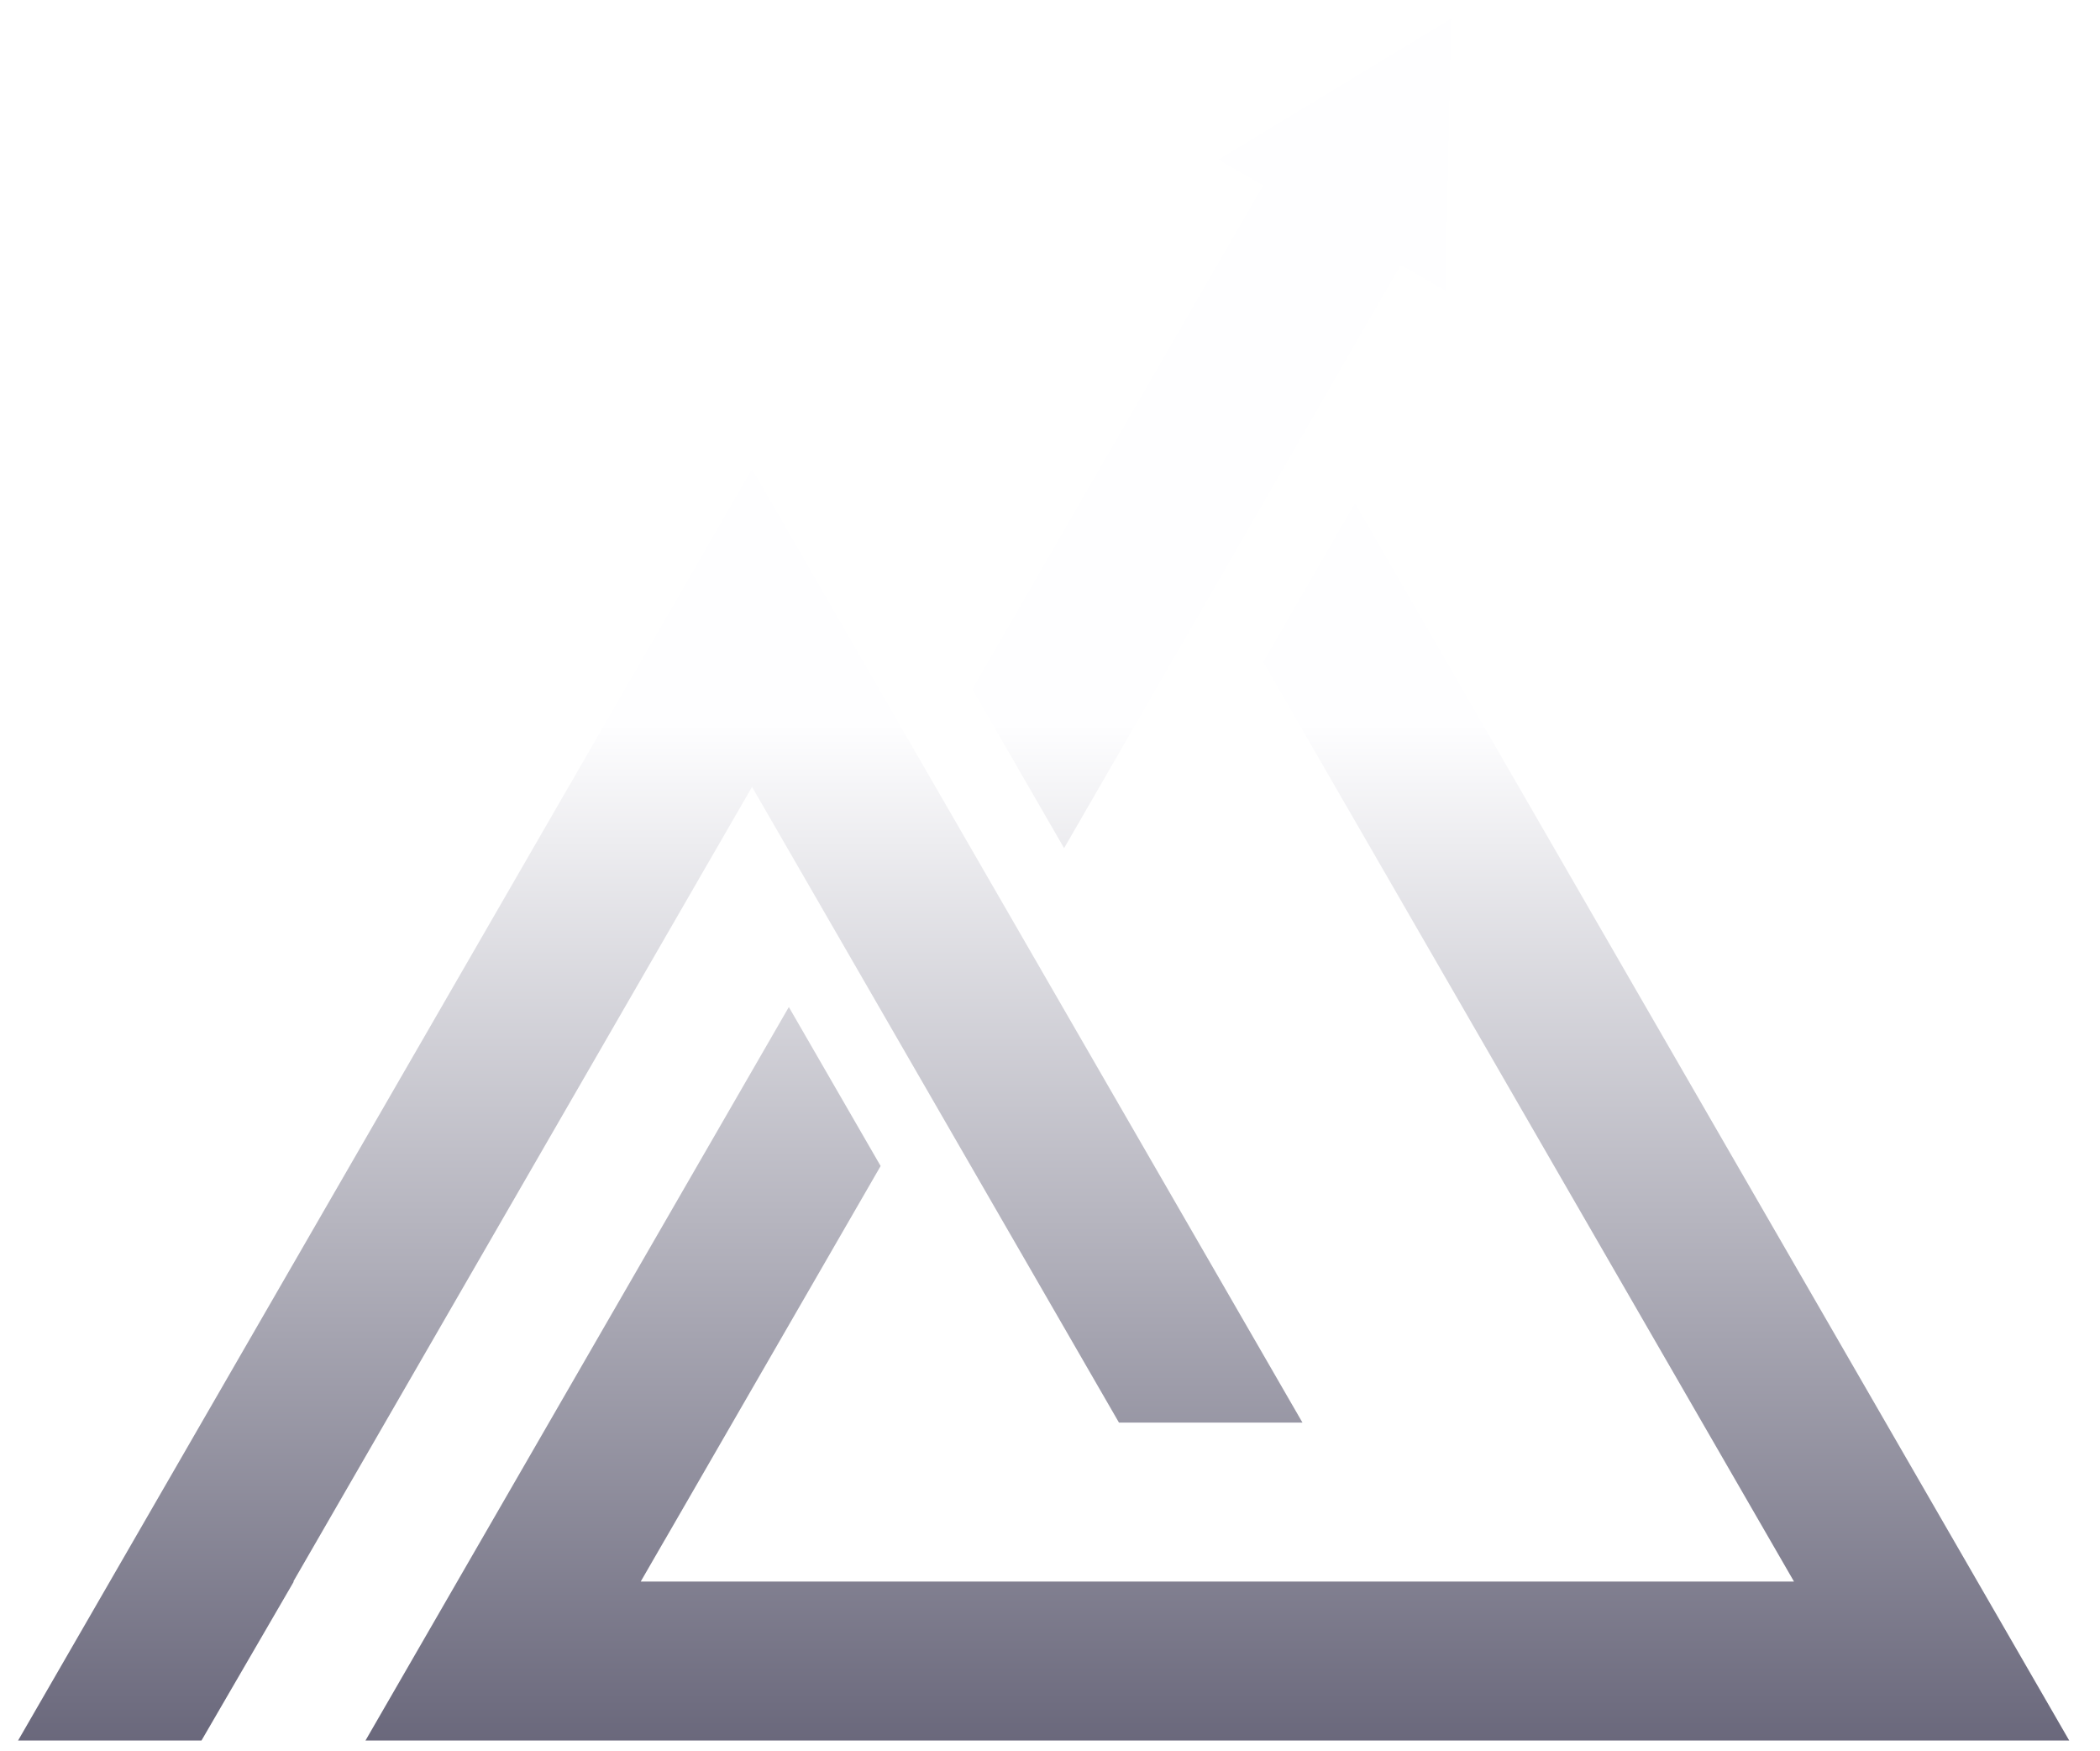
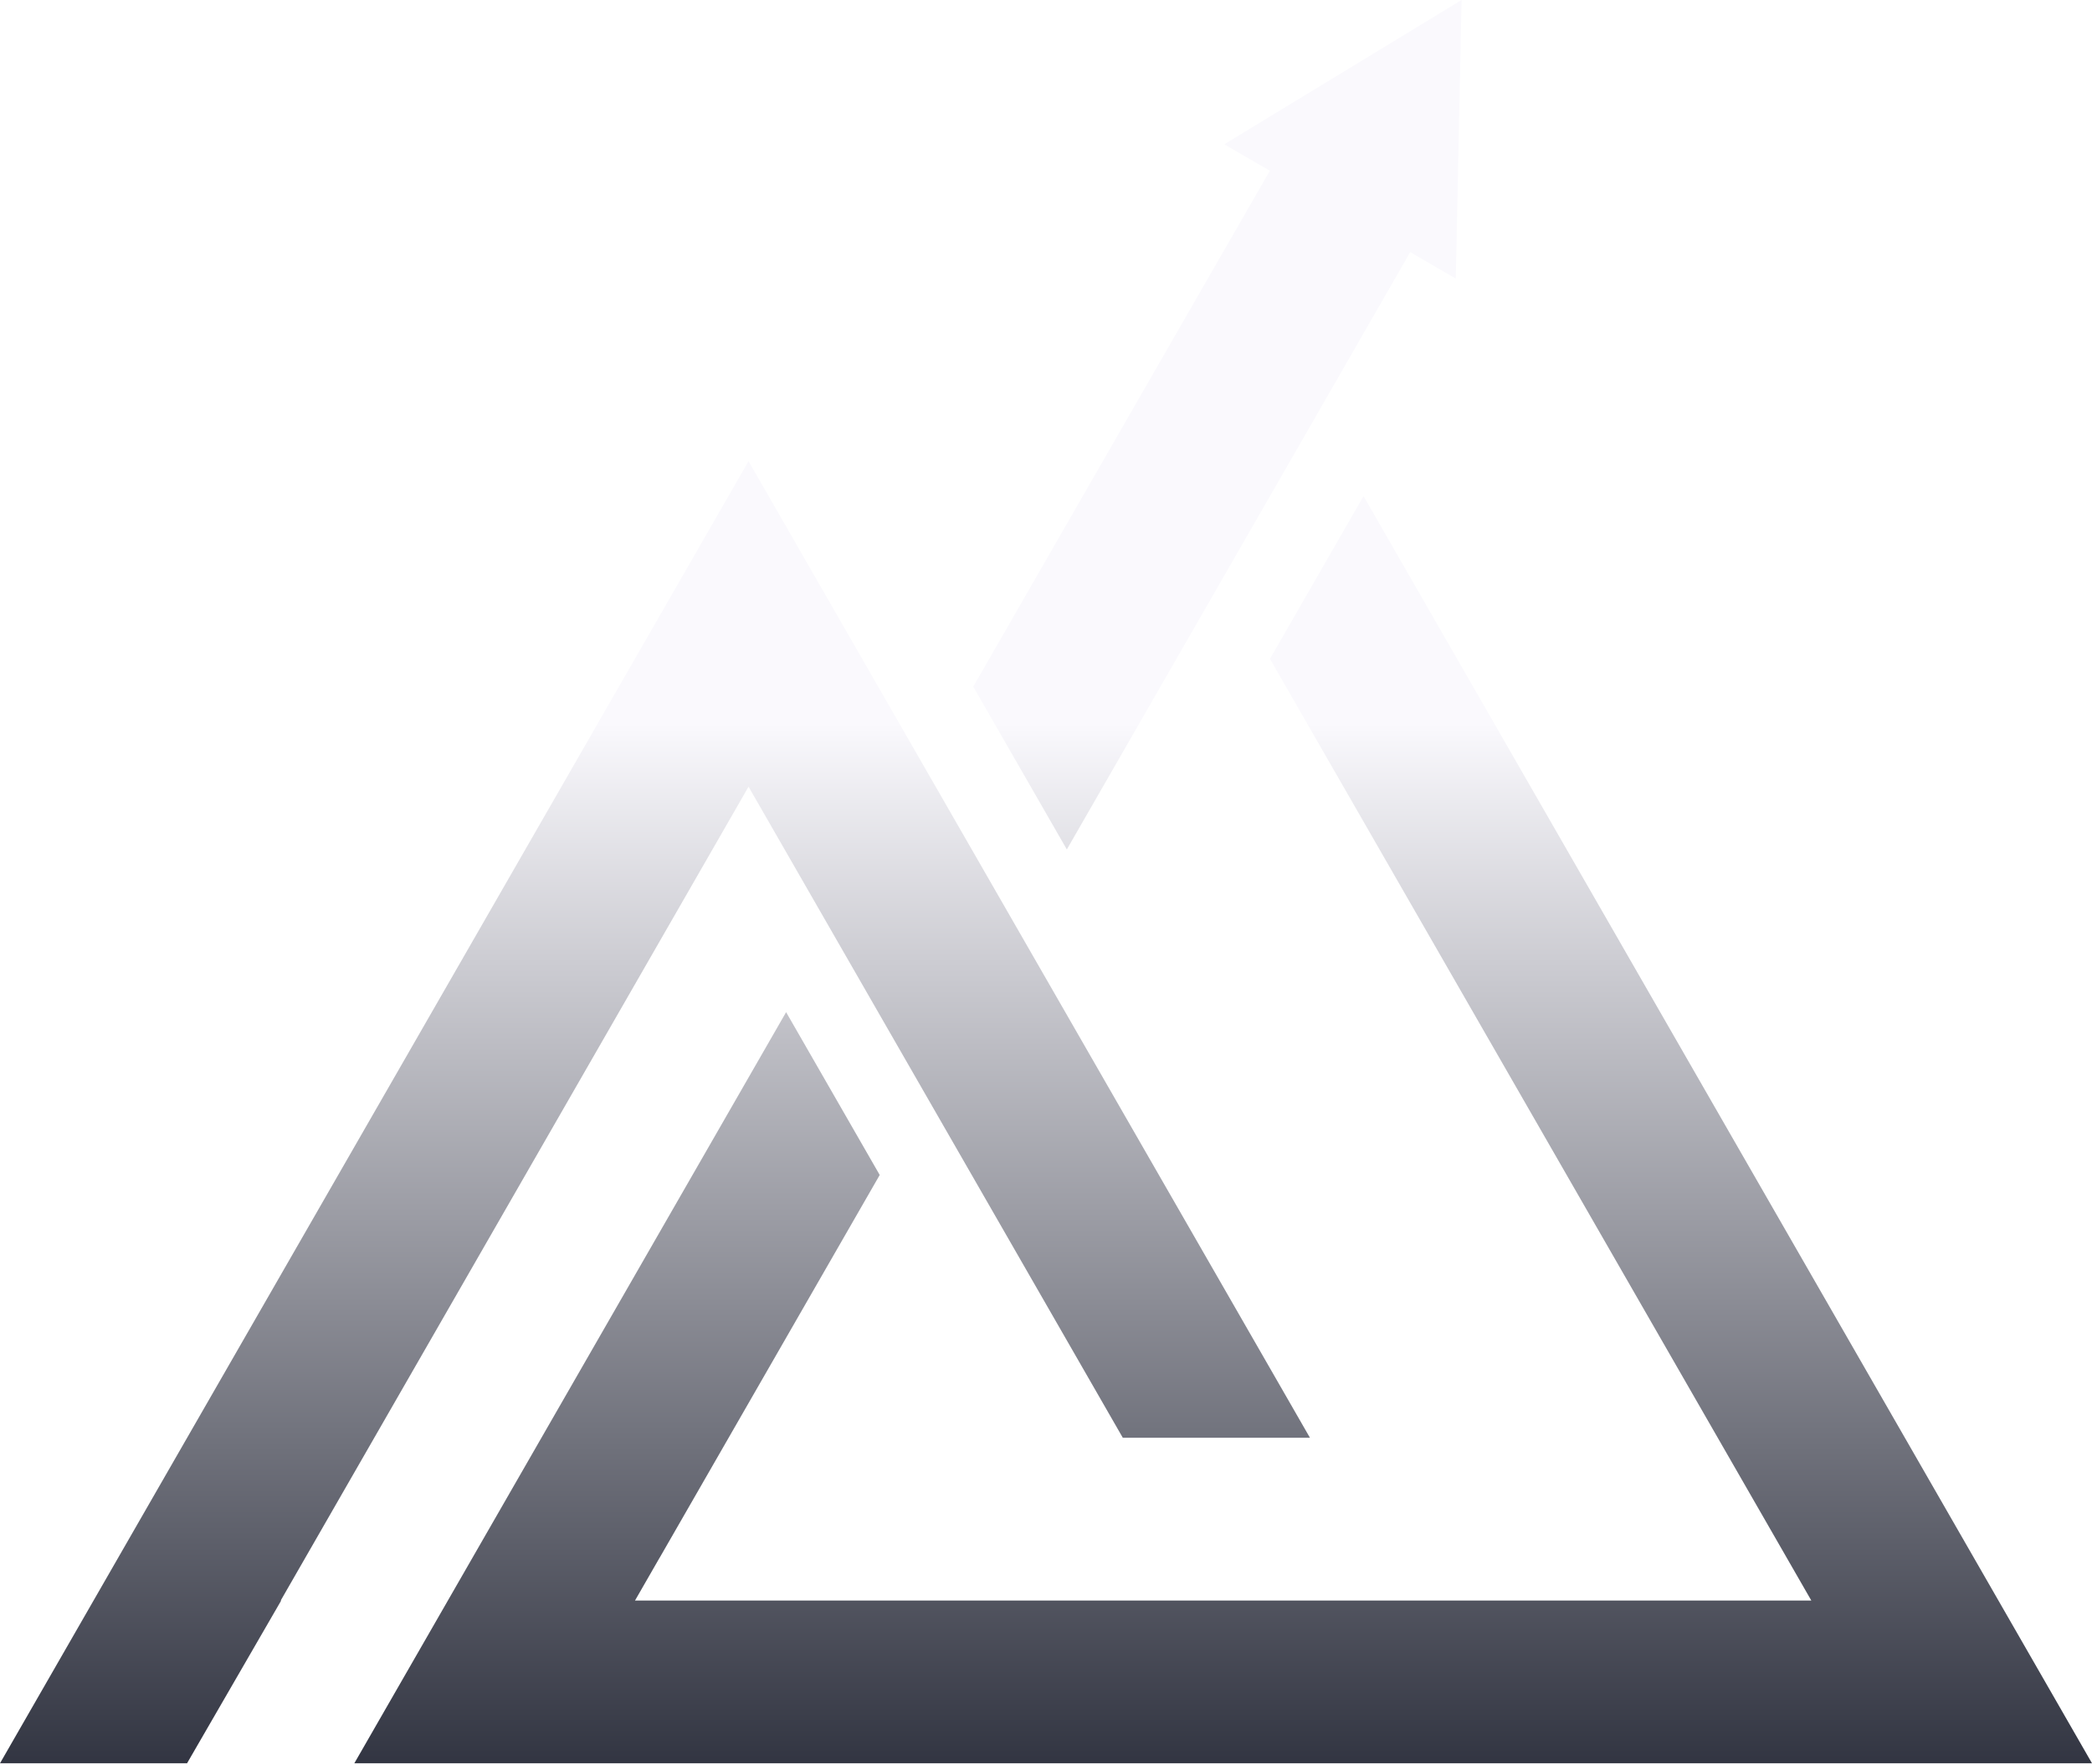
- <svg xmlns="http://www.w3.org/2000/svg" width="60" height="50" viewBox="0 0 67 56" fill="none">
-   <path d="M46.155 9.3L46.336 0.598L38.891 5.106L40.321 5.932L38.856 8.468L38.856 8.467L31.015 22.048L33.951 27.134L38.856 18.638L41.792 13.553L44.724 8.474L46.155 9.3Z" fill="url(#paint0_linear_711_391)" />
-   <path d="M43.26 16.096L40.325 21.18L57.308 50.597H20.403L21.176 49.258L21.177 49.259L28.08 37.303L25.143 32.217L11.596 55.682H66.115L43.26 16.096Z" fill="url(#paint1_linear_711_391)" />
-   <path d="M41.579 45.512L23.965 15.004L0.479 55.682H29.777L6.348 55.682L9.302 50.597H9.286L23.965 25.174L35.707 45.512H41.579Z" fill="url(#paint2_linear_711_391)" />
+ <svg xmlns="http://www.w3.org/2000/svg" width="70" height="59" viewBox="0 0 70 59" fill="none">
+   <path d="M48.712 9.321L48.906 0L40.965 4.829L42.491 5.713L40.929 8.43L40.928 8.429L32.566 22.975L35.697 28.423L40.929 19.323L40.929 19.323L44.06 13.877L44.06 13.876L47.187 8.436L48.712 9.321Z" fill="url(#paint0_linear_791_336)" />
+   <path d="M45.625 16.6L42.494 22.046L60.608 53.554H21.248L22.073 52.119L22.074 52.12L29.436 39.315L26.304 33.867L11.856 59H70L45.625 16.6Z" fill="url(#paint1_linear_791_336)" />
+   <path d="M43.832 48.108L25.047 15.431L0 59H31.246L6.259 59L9.409 53.554H9.393L25.047 26.323L37.57 48.108H43.832Z" fill="url(#paint2_linear_791_336)" />
  <defs>
-     <linearGradient id="paint0_linear_711_391" x1="19.825" y1="23.184" x2="19.825" y2="73.67" gradientUnits="userSpaceOnUse">
-       <stop stop-color="#FEFEFF" />
-       <stop offset="1" stop-color="#181533" />
+     <linearGradient id="paint0_linear_791_336" x1="20.632" y1="24.192" x2="20.632" y2="67.762" gradientUnits="userSpaceOnUse">
+       <stop stop-color="#FAF9FD" />
+       <stop offset="1" stop-color="#000413" />
    </linearGradient>
-     <linearGradient id="paint1_linear_711_391" x1="19.825" y1="23.184" x2="19.825" y2="73.67" gradientUnits="userSpaceOnUse">
-       <stop stop-color="#FEFEFF" />
-       <stop offset="1" stop-color="#181533" />
+     <linearGradient id="paint1_linear_791_336" x1="20.632" y1="24.192" x2="20.632" y2="67.762" gradientUnits="userSpaceOnUse">
+       <stop stop-color="#FAF9FD" />
+       <stop offset="1" stop-color="#000413" />
    </linearGradient>
-     <linearGradient id="paint2_linear_711_391" x1="19.825" y1="23.184" x2="19.825" y2="73.67" gradientUnits="userSpaceOnUse">
-       <stop stop-color="#FEFEFF" />
-       <stop offset="1" stop-color="#181533" />
+     <linearGradient id="paint2_linear_791_336" x1="20.632" y1="24.192" x2="20.632" y2="67.762" gradientUnits="userSpaceOnUse">
+       <stop stop-color="#FAF9FD" />
+       <stop offset="1" stop-color="#000413" />
    </linearGradient>
  </defs>
</svg>
